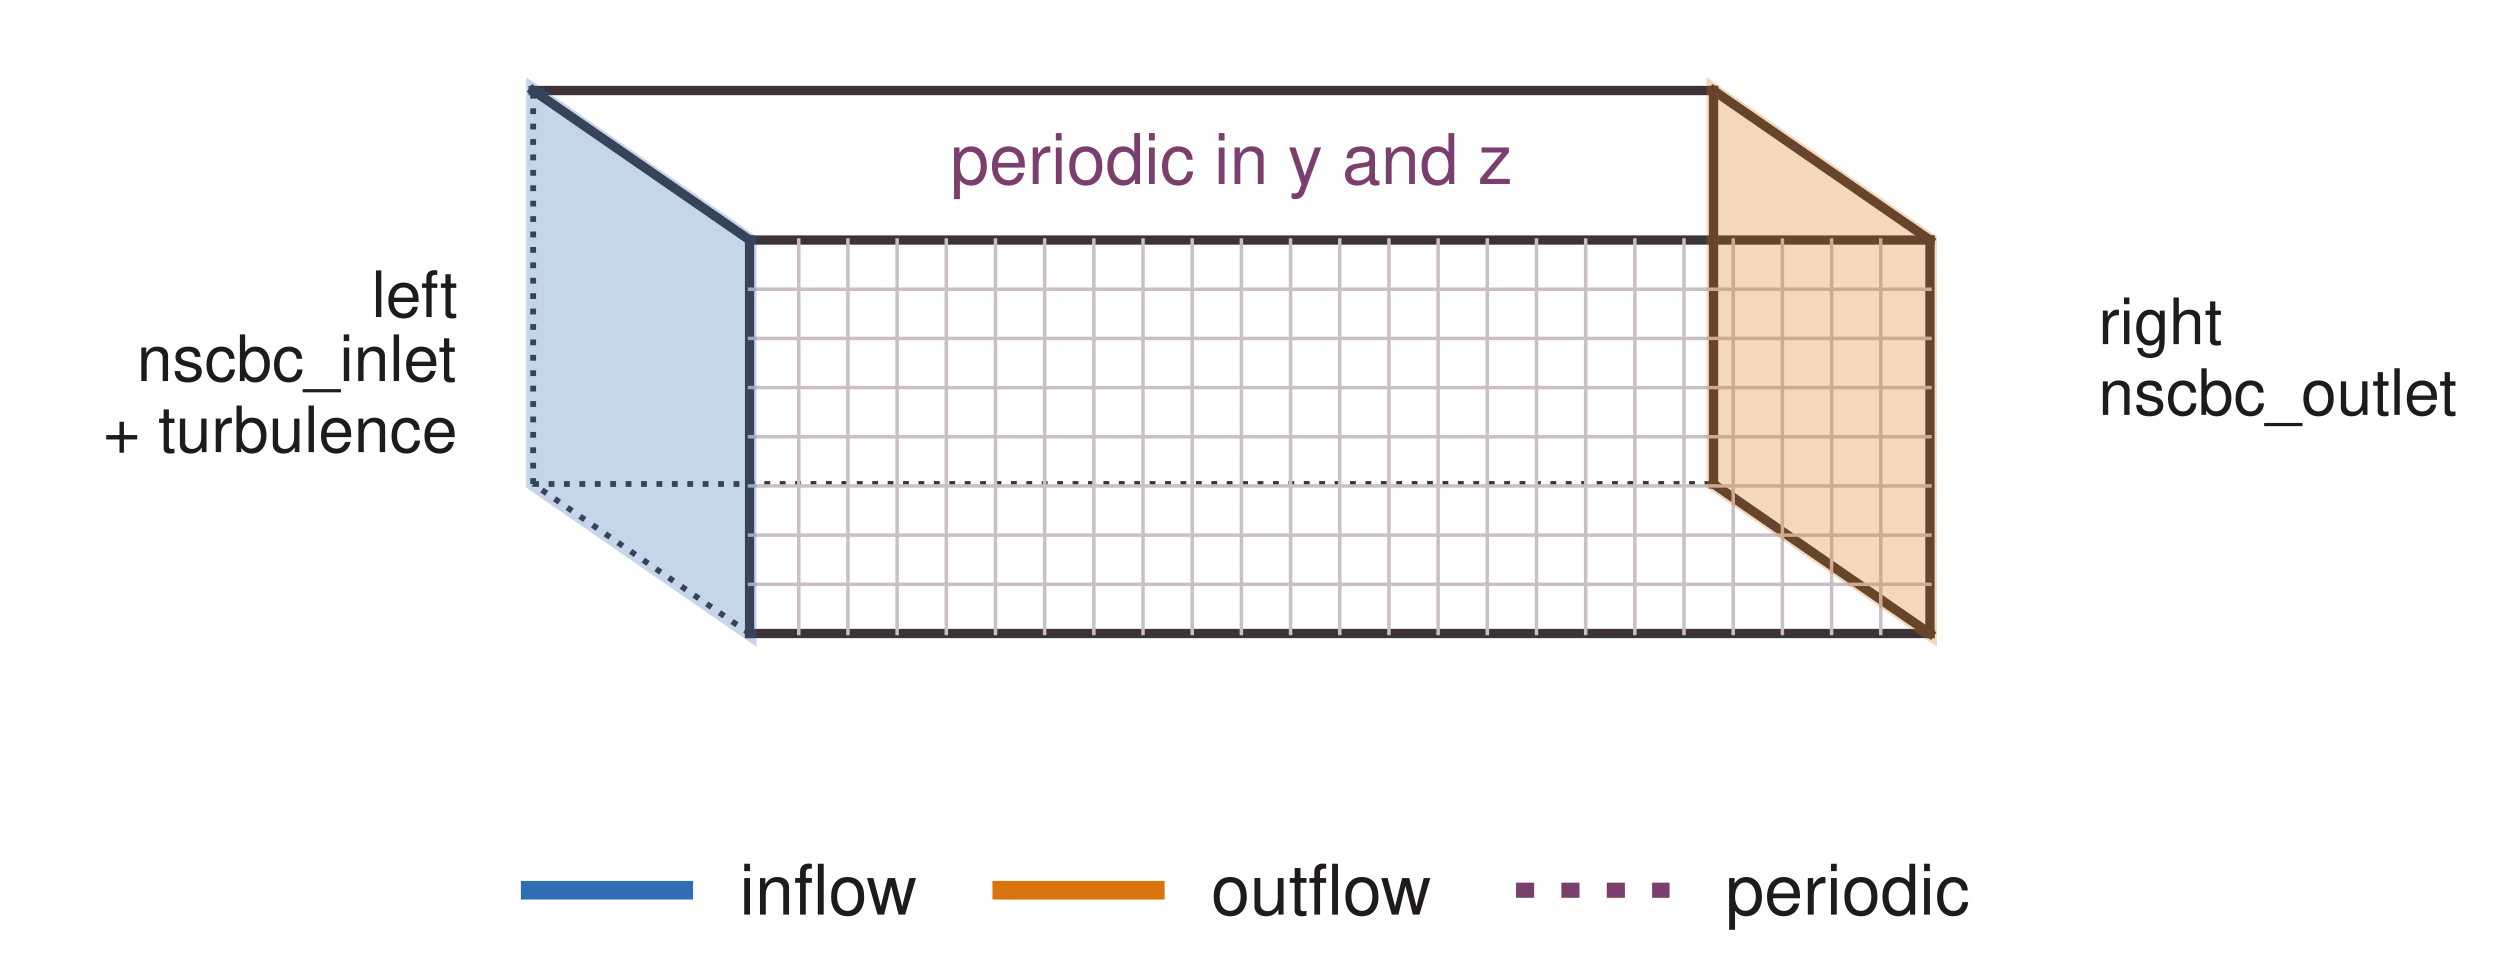
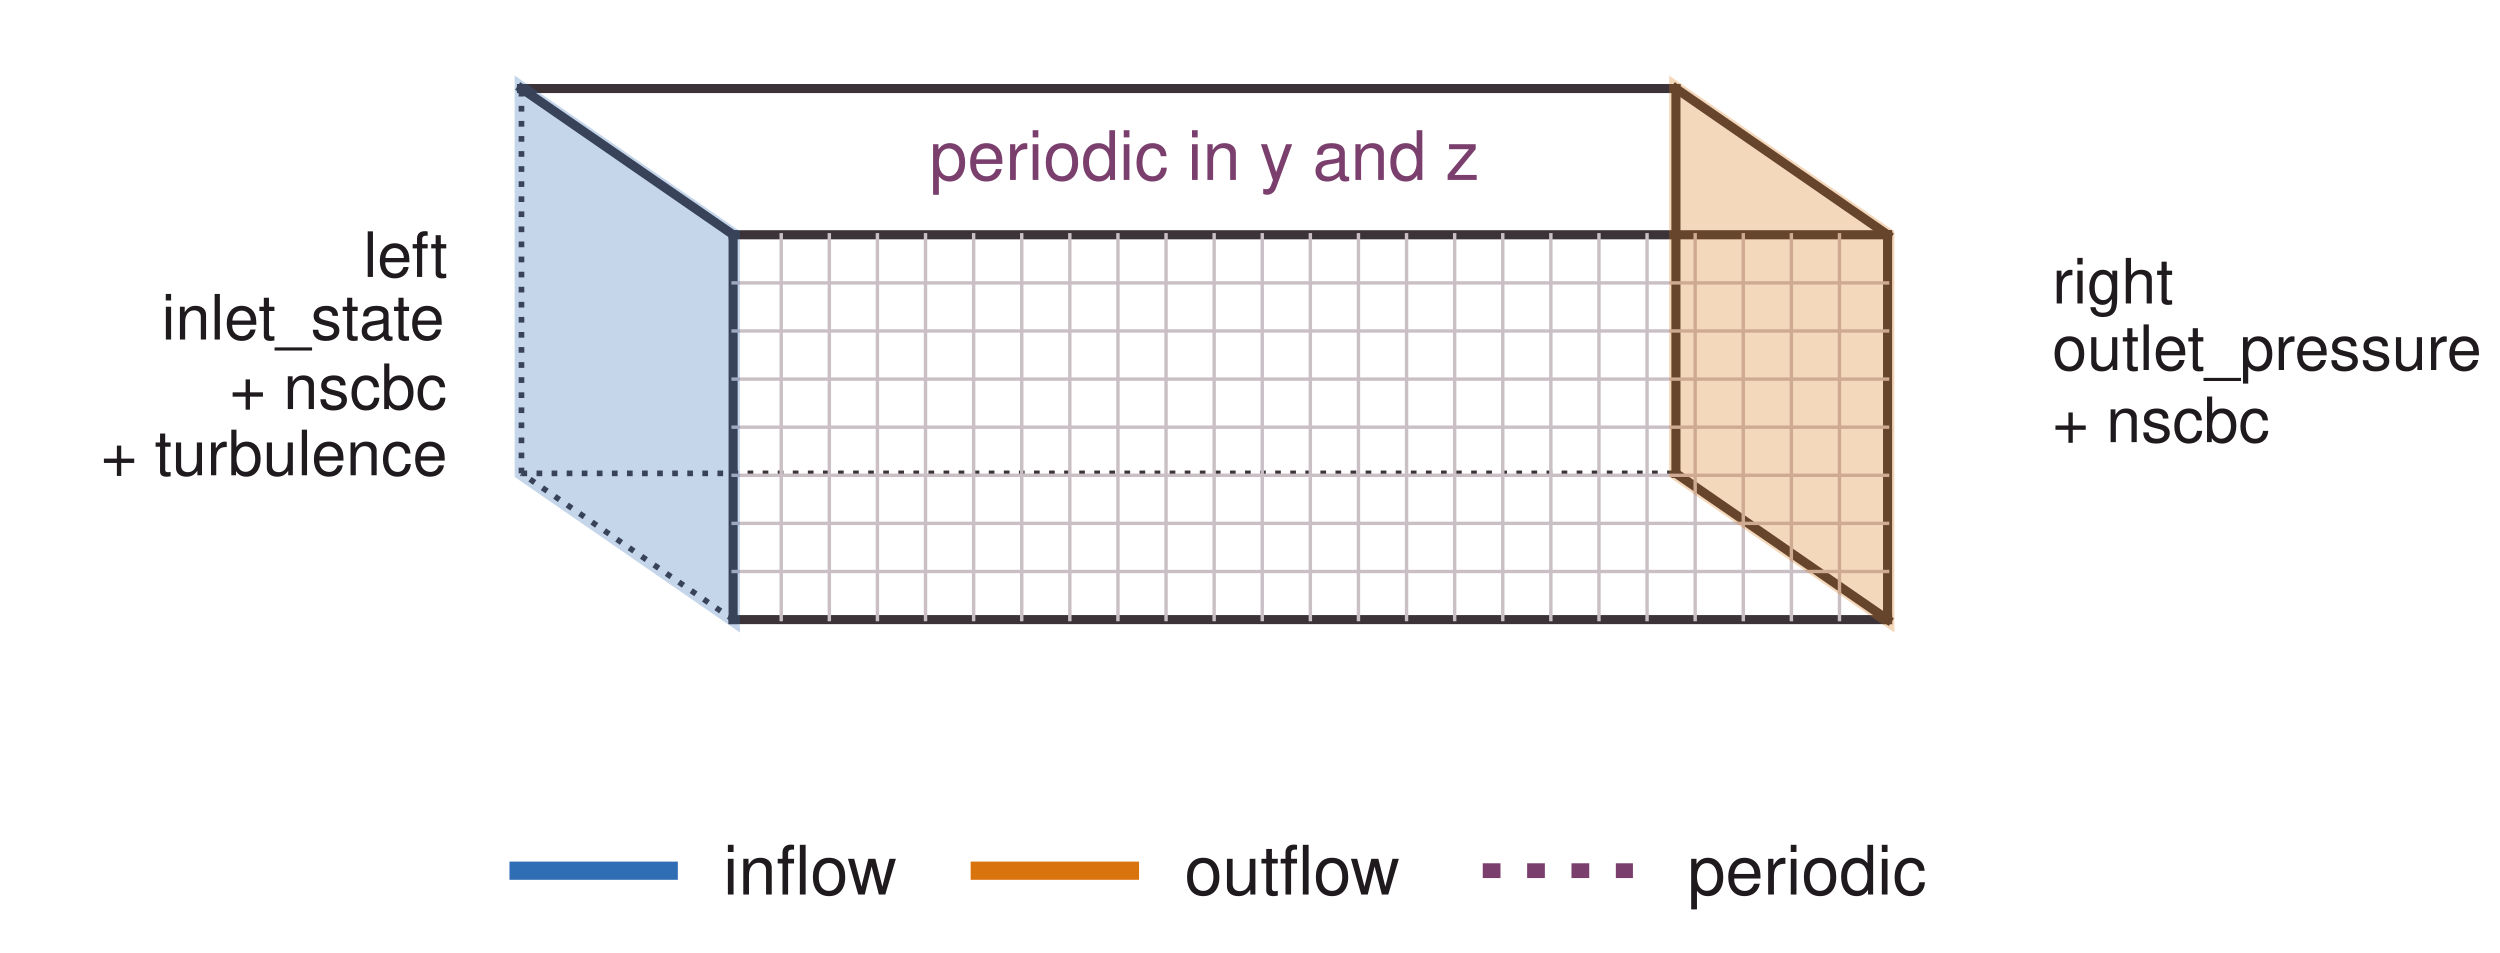
- <svg xmlns="http://www.w3.org/2000/svg" width="429.84pt" height="167.442pt" viewBox="0 0 429.84 167.442" version="1.1">
+ <svg xmlns="http://www.w3.org/2000/svg" width="439.487pt" height="167.442pt" viewBox="0 0 439.487 167.442" version="1.1">
  <defs>
    <style type="text/css">*{stroke-linejoin: round; stroke-linecap: butt}</style>
  </defs>
  <g id="figure_1">
    <g id="patch_1">
-       <path d="M 0 167.442  L 429.84 167.442  L 429.84 0  L 0 0  L 0 167.442  z " style="fill: none" />
+       <path d="M 0 167.442  L 439.487 167.442  L 439.487 0  L 0 0  L 0 167.442  z " style="fill: none" />
    </g>
    <g id="axes_1">
      <g id="line2d_1">
        <path d="M 128.878 108.921  L 91.67 83.214  " clip-path="url(#p8d5b7c0b8f)" style="fill: none; stroke-dasharray: 1,1.65; stroke-dashoffset: 0; stroke: #3b3338" />
      </g>
      <g id="line2d_2">
        <path d="M 128.878 108.921  L 128.878 41.271  " clip-path="url(#p8d5b7c0b8f)" style="fill: none; stroke: #3b3338; stroke-width: 1.6; stroke-linecap: square" />
      </g>
      <g id="line2d_3">
        <path d="M 128.878 108.921  L 331.827 108.921  " clip-path="url(#p8d5b7c0b8f)" style="fill: none; stroke: #3b3338; stroke-width: 1.6; stroke-linecap: square" />
      </g>
      <g id="line2d_4">
        <path d="M 91.67 83.214  L 91.67 15.564  " clip-path="url(#p8d5b7c0b8f)" style="fill: none; stroke-dasharray: 1,1.65; stroke-dashoffset: 0; stroke: #3b3338" />
      </g>
      <g id="line2d_5">
        <path d="M 91.67 83.214  L 294.62 83.214  " clip-path="url(#p8d5b7c0b8f)" style="fill: none; stroke-dasharray: 1,1.65; stroke-dashoffset: 0; stroke: #3b3338" />
      </g>
      <g id="line2d_6">
        <path d="M 128.878 41.271  L 91.67 15.564  " clip-path="url(#p8d5b7c0b8f)" style="fill: none; stroke: #3b3338; stroke-width: 1.6; stroke-linecap: square" />
      </g>
      <g id="line2d_7">
        <path d="M 128.878 41.271  L 331.827 41.271  " clip-path="url(#p8d5b7c0b8f)" style="fill: none; stroke: #3b3338; stroke-width: 1.6; stroke-linecap: square" />
      </g>
      <g id="line2d_8">
        <path d="M 91.67 15.564  L 294.62 15.564  " clip-path="url(#p8d5b7c0b8f)" style="fill: none; stroke: #3b3338; stroke-width: 1.6; stroke-linecap: square" />
      </g>
      <g id="line2d_9">
        <path d="M 331.827 108.921  L 294.62 83.214  " clip-path="url(#p8d5b7c0b8f)" style="fill: none; stroke: #3b3338; stroke-width: 1.6; stroke-linecap: square" />
      </g>
      <g id="line2d_10">
        <path d="M 331.827 108.921  L 331.827 41.271  " clip-path="url(#p8d5b7c0b8f)" style="fill: none; stroke: #3b3338; stroke-width: 1.6; stroke-linecap: square" />
      </g>
      <g id="line2d_11">
        <path d="M 294.62 83.214  L 294.62 15.564  " clip-path="url(#p8d5b7c0b8f)" style="fill: none; stroke: #3b3338; stroke-width: 1.6; stroke-linecap: square" />
      </g>
      <g id="line2d_12">
        <path d="M 331.827 41.271  L 294.62 15.564  " clip-path="url(#p8d5b7c0b8f)" style="fill: none; stroke: #3b3338; stroke-width: 1.6; stroke-linecap: square" />
      </g>
      <g id="line2d_13">
        <path d="M 137.334 108.921  L 137.334 41.271  " clip-path="url(#p8d5b7c0b8f)" style="fill: none; stroke: #c9bfc4; stroke-width: 0.6; stroke-linecap: square" />
      </g>
      <g id="line2d_14">
        <path d="M 145.79 108.921  L 145.79 41.271  " clip-path="url(#p8d5b7c0b8f)" style="fill: none; stroke: #c9bfc4; stroke-width: 0.6; stroke-linecap: square" />
      </g>
      <g id="line2d_15">
        <path d="M 154.247 108.921  L 154.247 41.271  " clip-path="url(#p8d5b7c0b8f)" style="fill: none; stroke: #c9bfc4; stroke-width: 0.6; stroke-linecap: square" />
      </g>
      <g id="line2d_16">
        <path d="M 162.703 108.921  L 162.703 41.271  " clip-path="url(#p8d5b7c0b8f)" style="fill: none; stroke: #c9bfc4; stroke-width: 0.6; stroke-linecap: square" />
      </g>
      <g id="line2d_17">
        <path d="M 171.159 108.921  L 171.159 41.271  " clip-path="url(#p8d5b7c0b8f)" style="fill: none; stroke: #c9bfc4; stroke-width: 0.6; stroke-linecap: square" />
      </g>
      <g id="line2d_18">
        <path d="M 179.615 108.921  L 179.615 41.271  " clip-path="url(#p8d5b7c0b8f)" style="fill: none; stroke: #c9bfc4; stroke-width: 0.6; stroke-linecap: square" />
      </g>
      <g id="line2d_19">
        <path d="M 188.071 108.921  L 188.071 41.271  " clip-path="url(#p8d5b7c0b8f)" style="fill: none; stroke: #c9bfc4; stroke-width: 0.6; stroke-linecap: square" />
      </g>
      <g id="line2d_20">
        <path d="M 196.528 108.921  L 196.528 41.271  " clip-path="url(#p8d5b7c0b8f)" style="fill: none; stroke: #c9bfc4; stroke-width: 0.6; stroke-linecap: square" />
      </g>
      <g id="line2d_21">
        <path d="M 204.984 108.921  L 204.984 41.271  " clip-path="url(#p8d5b7c0b8f)" style="fill: none; stroke: #c9bfc4; stroke-width: 0.6; stroke-linecap: square" />
      </g>
      <g id="line2d_22">
        <path d="M 213.44 108.921  L 213.44 41.271  " clip-path="url(#p8d5b7c0b8f)" style="fill: none; stroke: #c9bfc4; stroke-width: 0.6; stroke-linecap: square" />
      </g>
      <g id="line2d_23">
        <path d="M 221.896 108.921  L 221.896 41.271  " clip-path="url(#p8d5b7c0b8f)" style="fill: none; stroke: #c9bfc4; stroke-width: 0.6; stroke-linecap: square" />
      </g>
      <g id="line2d_24">
        <path d="M 230.353 108.921  L 230.353 41.271  " clip-path="url(#p8d5b7c0b8f)" style="fill: none; stroke: #c9bfc4; stroke-width: 0.6; stroke-linecap: square" />
      </g>
      <g id="line2d_25">
        <path d="M 238.809 108.921  L 238.809 41.271  " clip-path="url(#p8d5b7c0b8f)" style="fill: none; stroke: #c9bfc4; stroke-width: 0.6; stroke-linecap: square" />
      </g>
      <g id="line2d_26">
        <path d="M 247.265 108.921  L 247.265 41.271  " clip-path="url(#p8d5b7c0b8f)" style="fill: none; stroke: #c9bfc4; stroke-width: 0.6; stroke-linecap: square" />
      </g>
      <g id="line2d_27">
        <path d="M 255.721 108.921  L 255.721 41.271  " clip-path="url(#p8d5b7c0b8f)" style="fill: none; stroke: #c9bfc4; stroke-width: 0.6; stroke-linecap: square" />
      </g>
      <g id="line2d_28">
        <path d="M 264.178 108.921  L 264.178 41.271  " clip-path="url(#p8d5b7c0b8f)" style="fill: none; stroke: #c9bfc4; stroke-width: 0.6; stroke-linecap: square" />
      </g>
      <g id="line2d_29">
        <path d="M 272.634 108.921  L 272.634 41.271  " clip-path="url(#p8d5b7c0b8f)" style="fill: none; stroke: #c9bfc4; stroke-width: 0.6; stroke-linecap: square" />
      </g>
      <g id="line2d_30">
        <path d="M 281.09 108.921  L 281.09 41.271  " clip-path="url(#p8d5b7c0b8f)" style="fill: none; stroke: #c9bfc4; stroke-width: 0.6; stroke-linecap: square" />
      </g>
      <g id="line2d_31">
        <path d="M 289.546 108.921  L 289.546 41.271  " clip-path="url(#p8d5b7c0b8f)" style="fill: none; stroke: #c9bfc4; stroke-width: 0.6; stroke-linecap: square" />
      </g>
      <g id="line2d_32">
        <path d="M 298.002 108.921  L 298.002 41.271  " clip-path="url(#p8d5b7c0b8f)" style="fill: none; stroke: #c9bfc4; stroke-width: 0.6; stroke-linecap: square" />
      </g>
      <g id="line2d_33">
        <path d="M 306.459 108.921  L 306.459 41.271  " clip-path="url(#p8d5b7c0b8f)" style="fill: none; stroke: #c9bfc4; stroke-width: 0.6; stroke-linecap: square" />
      </g>
      <g id="line2d_34">
        <path d="M 314.915 108.921  L 314.915 41.271  " clip-path="url(#p8d5b7c0b8f)" style="fill: none; stroke: #c9bfc4; stroke-width: 0.6; stroke-linecap: square" />
      </g>
      <g id="line2d_35">
        <path d="M 323.371 108.921  L 323.371 41.271  " clip-path="url(#p8d5b7c0b8f)" style="fill: none; stroke: #c9bfc4; stroke-width: 0.6; stroke-linecap: square" />
      </g>
      <g id="line2d_36">
        <path d="M 128.878 100.465  L 331.827 100.465  " clip-path="url(#p8d5b7c0b8f)" style="fill: none; stroke: #c9bfc4; stroke-width: 0.6; stroke-linecap: square" />
      </g>
      <g id="line2d_37">
        <path d="M 128.878 92.009  L 331.827 92.009  " clip-path="url(#p8d5b7c0b8f)" style="fill: none; stroke: #c9bfc4; stroke-width: 0.6; stroke-linecap: square" />
      </g>
      <g id="line2d_38">
        <path d="M 128.878 83.552  L 331.827 83.552  " clip-path="url(#p8d5b7c0b8f)" style="fill: none; stroke: #c9bfc4; stroke-width: 0.6; stroke-linecap: square" />
      </g>
      <g id="line2d_39">
        <path d="M 128.878 75.096  L 331.827 75.096  " clip-path="url(#p8d5b7c0b8f)" style="fill: none; stroke: #c9bfc4; stroke-width: 0.6; stroke-linecap: square" />
      </g>
      <g id="line2d_40">
        <path d="M 128.878 66.64  L 331.827 66.64  " clip-path="url(#p8d5b7c0b8f)" style="fill: none; stroke: #c9bfc4; stroke-width: 0.6; stroke-linecap: square" />
      </g>
      <g id="line2d_41">
        <path d="M 128.878 58.184  L 331.827 58.184  " clip-path="url(#p8d5b7c0b8f)" style="fill: none; stroke: #c9bfc4; stroke-width: 0.6; stroke-linecap: square" />
      </g>
      <g id="line2d_42">
        <path d="M 128.878 49.728  L 331.827 49.728  " clip-path="url(#p8d5b7c0b8f)" style="fill: none; stroke: #c9bfc4; stroke-width: 0.6; stroke-linecap: square" />
      </g>
      <g id="patch_2">
        <path d="M 128.878 108.921  L 128.878 41.271  L 91.67 15.564  L 91.67 83.214  z " clip-path="url(#p8d5b7c0b8f)" style="fill: #2f6db5; opacity: 0.28; stroke: #2f6db5; stroke-width: 2.4; stroke-linejoin: miter" />
      </g>
      <g id="patch_3">
        <path d="M 331.827 108.921  L 331.827 41.271  L 294.62 15.564  L 294.62 83.214  z " clip-path="url(#p8d5b7c0b8f)" style="fill: #d9730d; opacity: 0.28; stroke: #d9730d; stroke-width: 2.4; stroke-linejoin: miter" />
      </g>
      <g id="text_1">
-         <text style="font-size: 11px; font-family: 'Helvetica', 'Arial', 'DejaVu Sans'; fill: #1f1a1d" transform="translate(63.8903 54.50472)">left</text>
-         <text style="font-size: 11px; font-family: 'Helvetica', 'Arial', 'DejaVu Sans'; fill: #1f1a1d" transform="translate(23.53405 65.51353)">nscbc_inlet</text>
-         <text style="font-size: 11px; font-family: 'Helvetica', 'Arial', 'DejaVu Sans'; fill: #1f1a1d" transform="translate(17.7178 77.73577)">+ turbulence</text>
+         <text style="font-size: 11px; font-family: 'Helvetica', 'Arial', 'DejaVu Sans'; fill: #1f1a1d" transform="translate(63.8903 48.68621)">left</text>
+         <text style="font-size: 11px; font-family: 'Helvetica', 'Arial', 'DejaVu Sans'; fill: #1f1a1d" transform="translate(28.42218 59.68213)">inlet_state</text>
+         <text style="font-size: 11px; font-family: 'Helvetica', 'Arial', 'DejaVu Sans'; fill: #1f1a1d" transform="translate(40.34858 71.90953)">+ nscbc</text>
+         <text style="font-size: 11px; font-family: 'Helvetica', 'Arial', 'DejaVu Sans'; fill: #1f1a1d" transform="translate(17.7178 83.55428)">+ turbulence</text>
      </g>
      <g id="text_2">
-         <text style="font-size: 11px; font-family: 'Helvetica', 'Arial', 'DejaVu Sans'; fill: #1f1a1d" transform="translate(360.79 59.16564)">right</text>
-         <text style="font-size: 11px; font-family: 'Helvetica', 'Arial', 'DejaVu Sans'; fill: #1f1a1d" transform="translate(360.79 71.33203)">nscbc_outlet</text>
+         <text style="font-size: 11px; font-family: 'Helvetica', 'Arial', 'DejaVu Sans'; fill: #1f1a1d" transform="translate(360.79 53.34714)">right</text>
+         <text style="font-size: 11px; font-family: 'Helvetica', 'Arial', 'DejaVu Sans'; fill: #1f1a1d" transform="translate(360.79 65.04173)">outlet_pressure</text>
+         <text style="font-size: 11px; font-family: 'Helvetica', 'Arial', 'DejaVu Sans'; fill: #1f1a1d" transform="translate(360.79 77.72804)">+ nscbc</text>
      </g>
      <g id="text_3">
        <text style="font-size: 12px; font-family: 'Helvetica', 'Arial', 'DejaVu Sans'; text-anchor: middle; fill: #7b3f6e" x="211.749" y="31.632" transform="rotate(-0 211.7489 31.63157)">periodic in y and z</text>
      </g>
      <g id="legend_1">
        <g id="line2d_43">
          <path d="M 91.161 153.061  L 104.361 153.061  L 117.561 153.061  " style="fill: none; stroke: #2f6db5; stroke-width: 3.2; stroke-linecap: square" />
        </g>
        <g id="text_4">
          <text style="font-size: 12px; font-family: 'Helvetica', 'Arial', 'DejaVu Sans'; text-anchor: start; fill: #1f1a1d" x="127.161" y="157.261" transform="rotate(-0 127.1606 157.2609)">inflow</text>
        </g>
        <g id="line2d_44">
          <path d="M 172.239 153.061  L 185.439 153.061  L 198.639 153.061  " style="fill: none; stroke: #d9730d; stroke-width: 3.2; stroke-linecap: square" />
        </g>
        <g id="text_5">
          <text style="font-size: 12px; font-family: 'Helvetica', 'Arial', 'DejaVu Sans'; text-anchor: start; fill: #1f1a1d" x="208.239" y="157.261" transform="rotate(-0 208.2394 157.2609)">outflow</text>
        </g>
        <g id="line2d_45">
          <path d="M 260.659 153.061  L 273.859 153.061  L 287.059 153.061  " style="fill: none; stroke-dasharray: 3.12,4.68; stroke-dashoffset: 0; stroke: #7b3f6e; stroke-width: 2.6" />
        </g>
        <g id="text_6">
          <text style="font-size: 12px; font-family: 'Helvetica', 'Arial', 'DejaVu Sans'; text-anchor: start; fill: #1f1a1d" x="296.659" y="157.261" transform="rotate(-0 296.6587 157.2609)">periodic</text>
        </g>
      </g>
    </g>
  </g>
  <defs>
    <clipPath id="p8d5b7c0b8f">
      <rect x="2.88" y="2.88" width="424.08" height="134.581" />
    </clipPath>
  </defs>
</svg>
